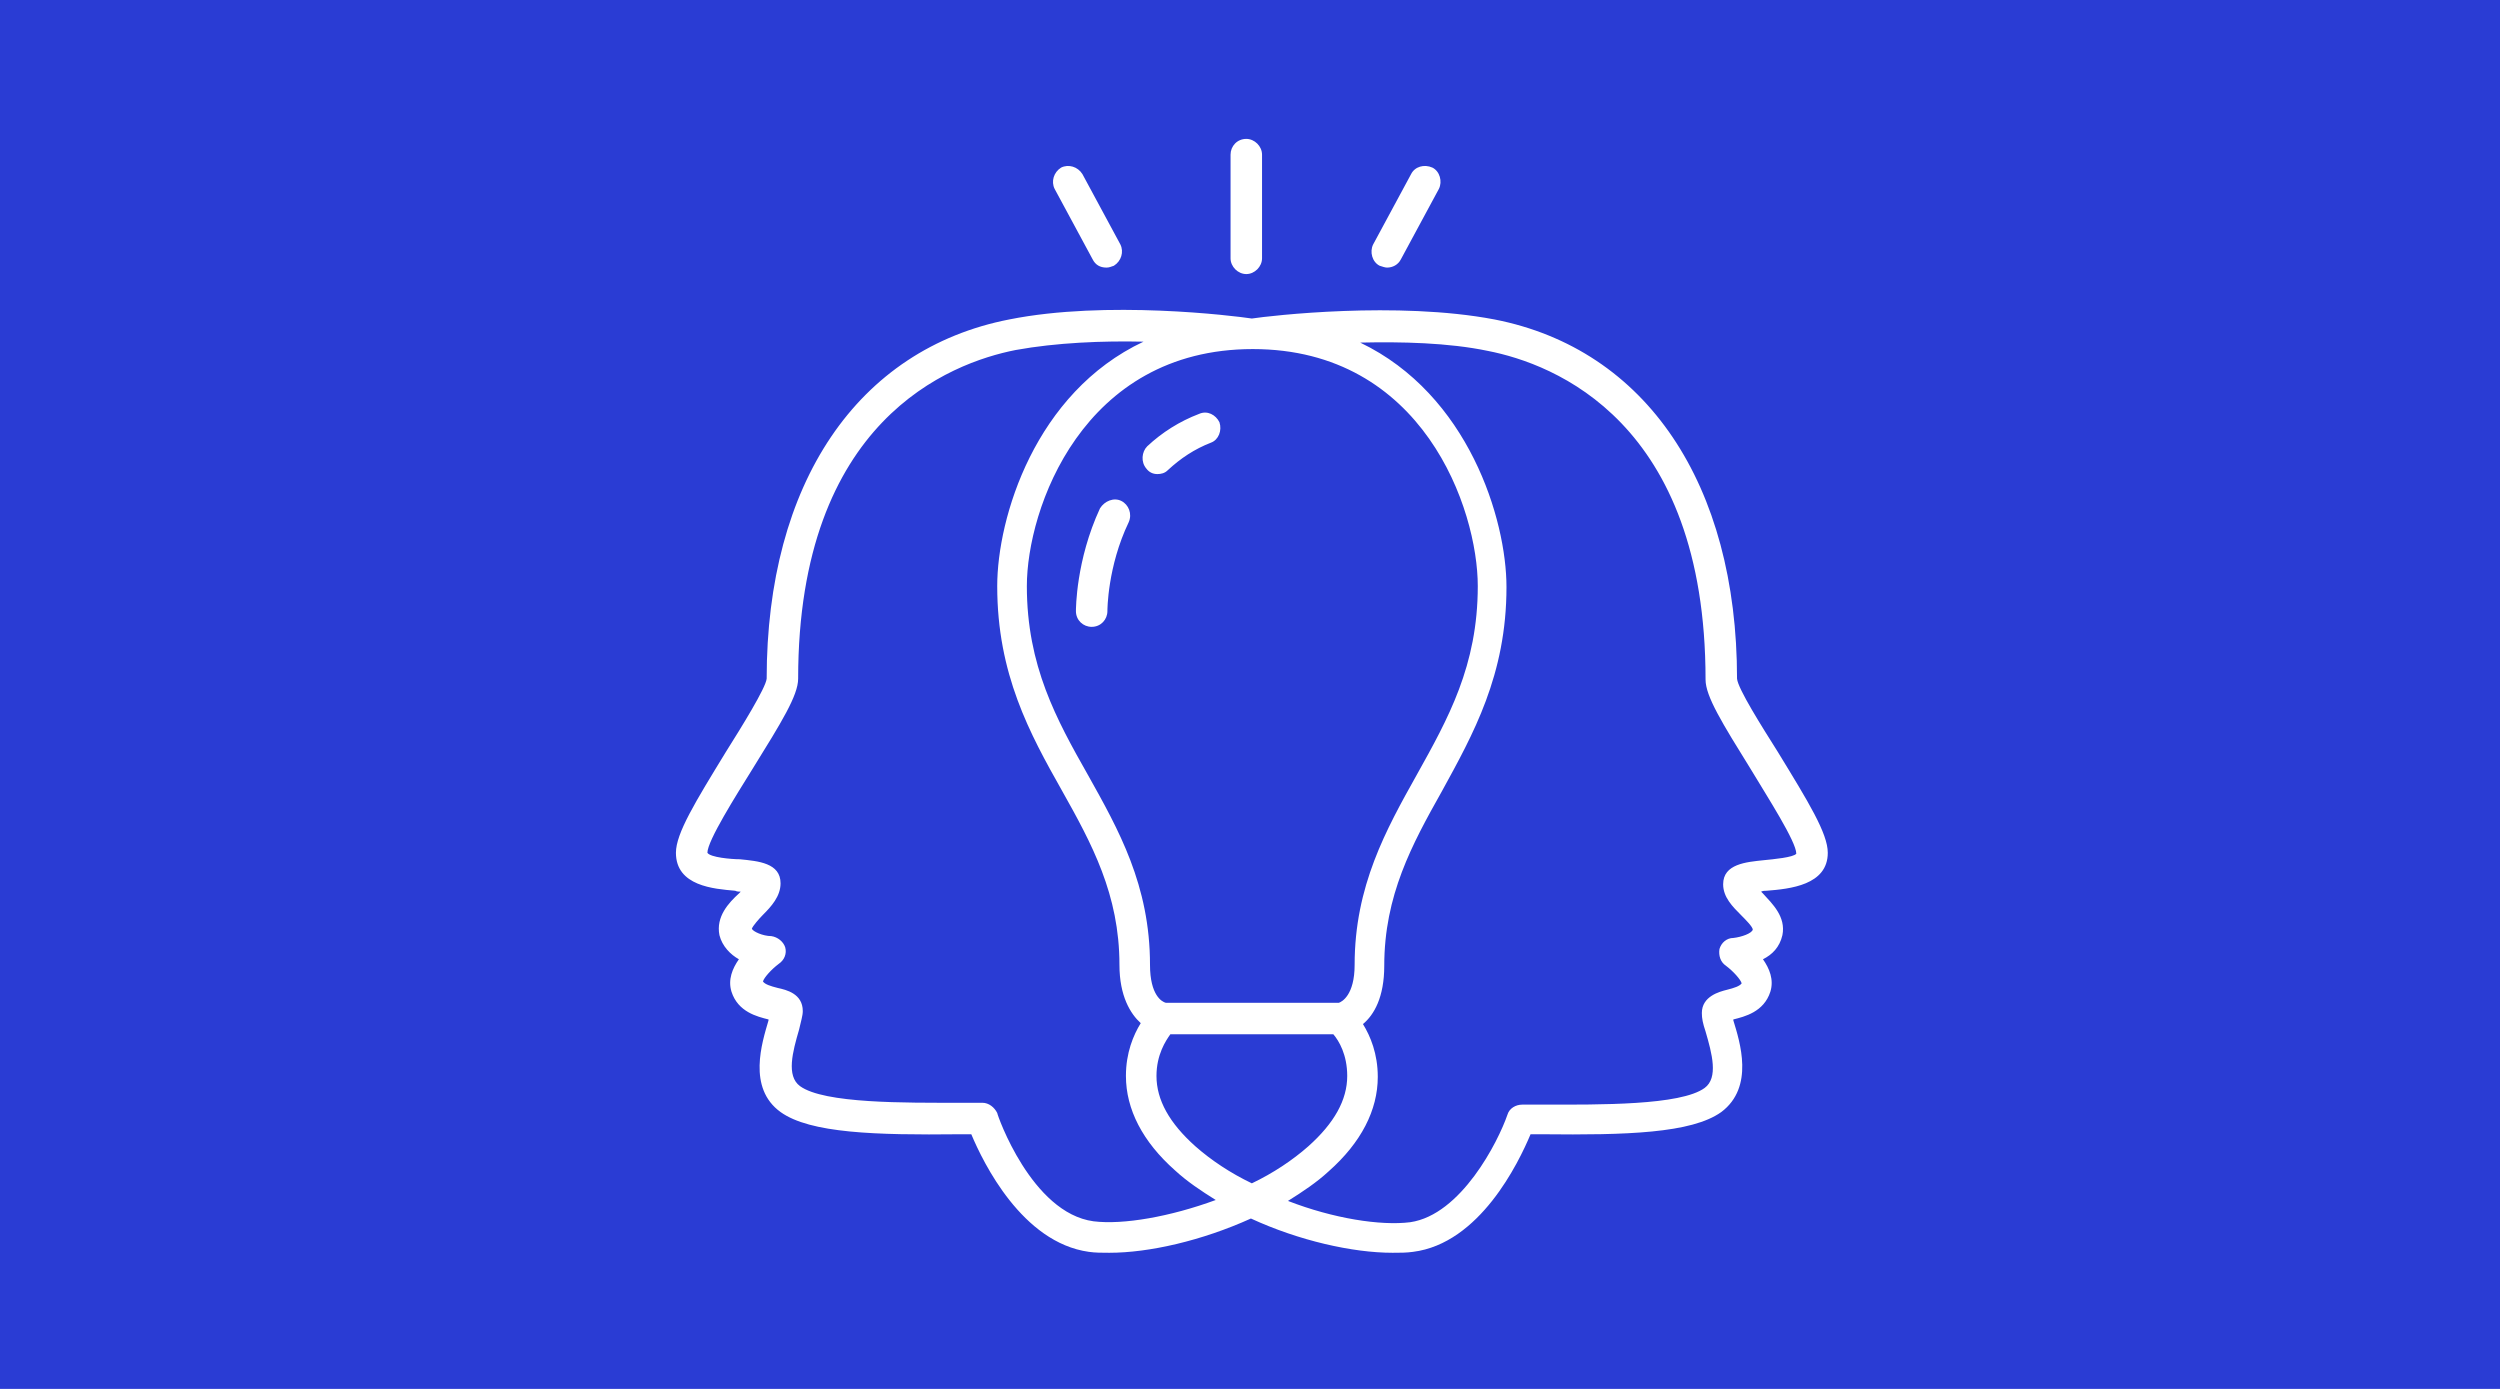
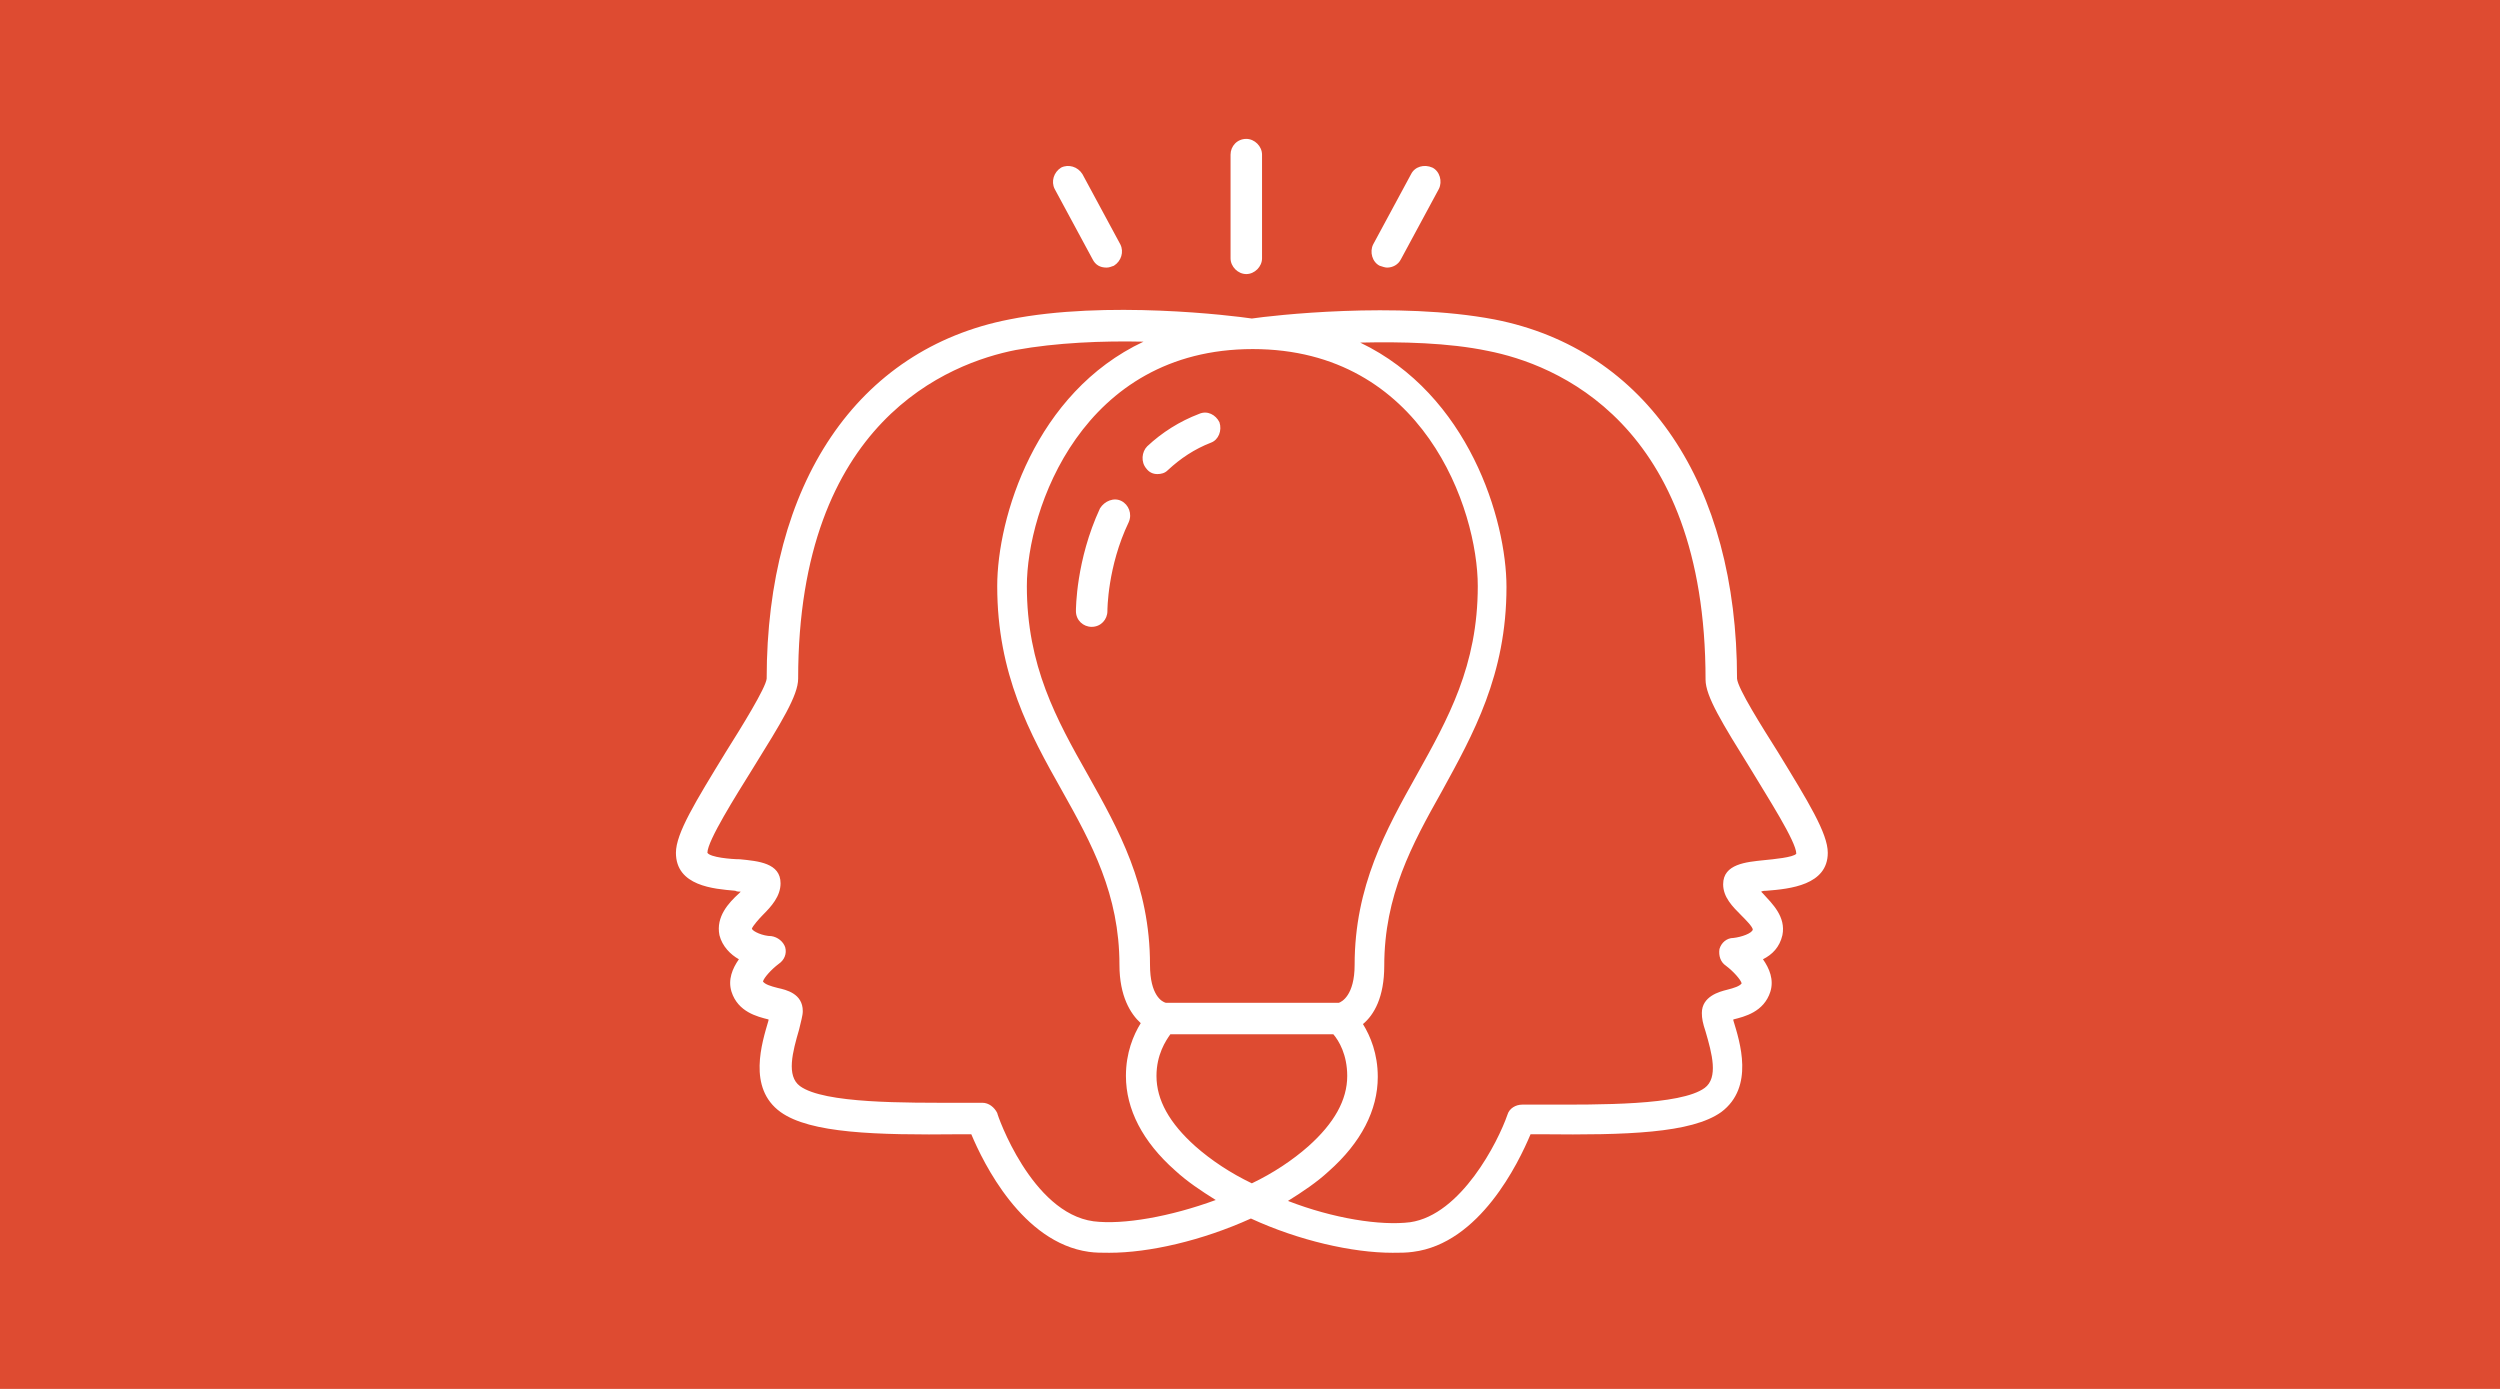
<svg xmlns="http://www.w3.org/2000/svg" version="1.1" id="Ebene_1" x="0px" y="0px" viewBox="0 0 270 150" style="enable-background:new 0 0 270 150;" xml:space="preserve">
  <style type="text/css">
- 	.st0{fill-rule:evenodd;clip-rule:evenodd;fill:#2A3CD4;}
+ 	.st0{fill-rule:evenodd;clip-rule:evenodd;fill:#DE4B31;}
	.st1{fill-rule:evenodd;clip-rule:evenodd;fill:#FFFFFF;}
</style>
  <g id="Concepts">
    <rect id="icon_brainstorming" class="st0" width="270" height="150" />
    <path id="Combined-Shape" class="st1" d="M197.4,92.1c0,3.5-4.1,3.9-6.6,4.1c-0.2,0-0.4,0-0.6,0.1c0.1,0.1,0.1,0.1,0.2,0.2   c1,1.1,2.5,2.5,2.1,4.5c-0.3,1.3-1.1,2.1-2.1,2.6c0.7,1,1.2,2.2,0.8,3.5c-0.7,2.2-2.8,2.7-4,3v0.1c0.7,2.3,2.3,7.2-1.3,9.9   c-3.2,2.3-10.3,2.5-19.3,2.4c-0.4,0-0.8,0-1.3,0c-1.3,3.1-5.5,11.8-12.7,12.7c-0.7,0.1-1.4,0.1-2.2,0.1c-4.3,0-10.1-1.3-15.3-3.7   c-5.3,2.4-11,3.7-15.3,3.7c-0.8,0-1.5,0-2.2-0.1c-7.2-1-11.4-9.6-12.7-12.7c-0.4,0-0.8,0-1.3,0c-9,0.1-16.1-0.1-19.3-2.4   c-3.6-2.6-2-7.5-1.3-9.9v-0.1c-1.2-0.3-3.3-0.8-4-3c-0.4-1.3,0.1-2.5,0.8-3.5c-0.9-0.5-1.8-1.4-2.1-2.6c-0.4-2,1-3.5,2.1-4.5   c0.1-0.1,0.1-0.1,0.2-0.2c-0.2,0-0.4,0-0.6-0.1C77.1,96,73,95.7,73,92.1c0-2.1,2.1-5.5,5.4-10.9c1.7-2.7,4.3-6.9,4.4-7.9   c0-21.1,9.8-35.6,26.2-38.8c10.5-2.1,24.2-0.4,26.2-0.1c2-0.3,15.7-1.9,26.2,0.1c16.4,3.2,26.2,17.8,26.2,38.8   c0.1,1.1,2.7,5.2,4.4,7.9C195.3,86.6,197.4,90,197.4,92.1z M186.1,95.5c0-2.2,2.5-2.4,4.4-2.6c1-0.1,3.2-0.3,3.5-0.7   c0-1.3-3.1-6.1-4.9-9.1c-3.1-5-4.9-7.9-4.9-9.7c0-27.9-16.4-34.1-23.5-35.5c-4.3-0.9-9.4-1-13.8-0.9c11.7,5.6,15.8,19.1,15.8,26.4   c0,9.5-3.6,15.9-7,22.1c-3.2,5.7-6.2,11.2-6.2,18.8c0,3.4-1.1,5.3-2.3,6.3c0.8,1.3,1.6,3.2,1.6,5.7c0,3.6-1.8,7.1-5.3,10.2   c-1.3,1.2-2.8,2.2-4.4,3.2c4.9,1.9,10,2.7,13.2,2.3c5.5-0.8,9.5-8.7,10.5-11.6c0.2-0.7,0.9-1.1,1.6-1.1c0.8,0,1.6,0,2.4,0   c5.9,0,14.7,0.1,17.3-1.8c1.5-1.1,0.8-3.7,0.1-6.1c-0.3-0.9-0.4-1.4-0.4-2c0-1.8,1.9-2.3,2.7-2.5s1.4-0.4,1.6-0.7   c-0.1-0.4-0.9-1.3-1.7-1.9c-0.6-0.4-0.8-1.1-0.7-1.8c0.2-0.7,0.8-1.2,1.5-1.2c0.9-0.1,2-0.5,2.1-0.9c0-0.3-0.8-1.1-1.2-1.5   C187.1,97.9,186.1,96.9,186.1,95.5z M118.1,131.9c3.2,0.4,8.3-0.5,13.2-2.3c-1.6-1-3.1-2-4.4-3.2c-3.5-3.1-5.3-6.6-5.3-10.2   c0-2.5,0.8-4.4,1.6-5.7c-1.1-1-2.3-2.9-2.3-6.3c0-7.6-3-13.1-6.2-18.8c-3.5-6.2-7-12.6-7-22.1c0-7.4,4.1-20.9,15.8-26.4   c-4.4-0.1-9.4,0.1-13.8,0.9c-7.1,1.4-23.5,7.6-23.5,35.5c0,1.8-1.8,4.7-4.9,9.7c-1.8,2.9-4.9,7.8-4.9,9.1c0.3,0.5,2.6,0.7,3.5,0.7   c2,0.2,4.4,0.4,4.4,2.6c0,1.4-1,2.5-1.9,3.4c-0.4,0.4-1.1,1.2-1.2,1.5c0.1,0.3,1.2,0.8,2.1,0.8c0.7,0.1,1.3,0.6,1.5,1.2   c0.2,0.7-0.1,1.4-0.7,1.8c-0.8,0.6-1.6,1.5-1.7,1.9c0.2,0.3,0.8,0.5,1.6,0.7c0.9,0.2,2.7,0.6,2.7,2.5c0,0.5-0.2,1.1-0.4,2   c-0.7,2.4-1.4,5,0.1,6.1c2.6,1.9,11.4,1.8,17.3,1.8c0.8,0,1.6,0,2.4,0c0.7,0,1.3,0.5,1.6,1.1C107.7,120.4,111.4,131,118.1,131.9z    M144.6,108.3c0.3-0.1,1.7-0.8,1.7-4.1c0-8.5,3.4-14.6,6.7-20.5c3.4-6.1,6.6-11.8,6.6-20.4c0-8.3-5.9-25.6-24.3-25.6   S110.9,55,110.9,63.3c0,8.6,3.2,14.4,6.6,20.4c3.3,5.9,6.7,11.9,6.7,20.5c0,3.3,1.3,4,1.7,4.1h9.3   C135.2,108.3,144.6,108.3,144.6,108.3z M135.2,111.7h-8.8c-0.5,0.7-1.5,2.2-1.5,4.5c0,2.6,1.4,5.1,4.2,7.6c1.7,1.5,3.8,2.9,6.1,4   c2.3-1.1,4.4-2.5,6.1-4c2.8-2.5,4.2-5,4.2-7.6c0-2.3-0.9-3.8-1.5-4.5H135.2z M134.6,29.6c-0.9,0-1.7-0.8-1.7-1.7V16.7   c0-0.9,0.7-1.7,1.7-1.7c0.9,0,1.7,0.8,1.7,1.7v11.2C136.3,28.8,135.5,29.6,134.6,29.6z M118,28l-4.1-7.6c-0.4-0.8-0.1-1.8,0.7-2.3   c0.8-0.4,1.8-0.1,2.3,0.7l4.1,7.6c0.4,0.8,0.1,1.8-0.7,2.3c-0.3,0.1-0.5,0.2-0.8,0.2C118.8,28.9,118.3,28.6,118,28z M149,28.7   c-0.8-0.4-1.1-1.5-0.7-2.3l4.1-7.6c0.4-0.8,1.4-1.1,2.3-0.7c0.8,0.4,1.1,1.5,0.7,2.3l-4.1,7.6c-0.3,0.6-0.9,0.9-1.5,0.9   C149.6,28.9,149.3,28.8,149,28.7z M129.5,44.7c0.9-0.4,1.8,0.1,2.2,0.9c0.3,0.9-0.1,1.9-0.9,2.2c-1.8,0.7-3.3,1.7-4.7,3   c-0.3,0.3-0.7,0.4-1.1,0.4c-0.5,0-0.9-0.2-1.2-0.6c-0.6-0.7-0.5-1.8,0.1-2.4C125.5,46.7,127.4,45.5,129.5,44.7z M121.1,54.1   c0.8,0.4,1.2,1.4,0.8,2.3c-2.3,4.8-2.3,9.5-2.3,9.6c0,0.9-0.7,1.7-1.7,1.7l0,0c-0.9,0-1.7-0.7-1.7-1.7c0-0.2,0-5.5,2.6-11.1   C119.3,54.1,120.3,53.7,121.1,54.1z" />
  </g>
</svg>
